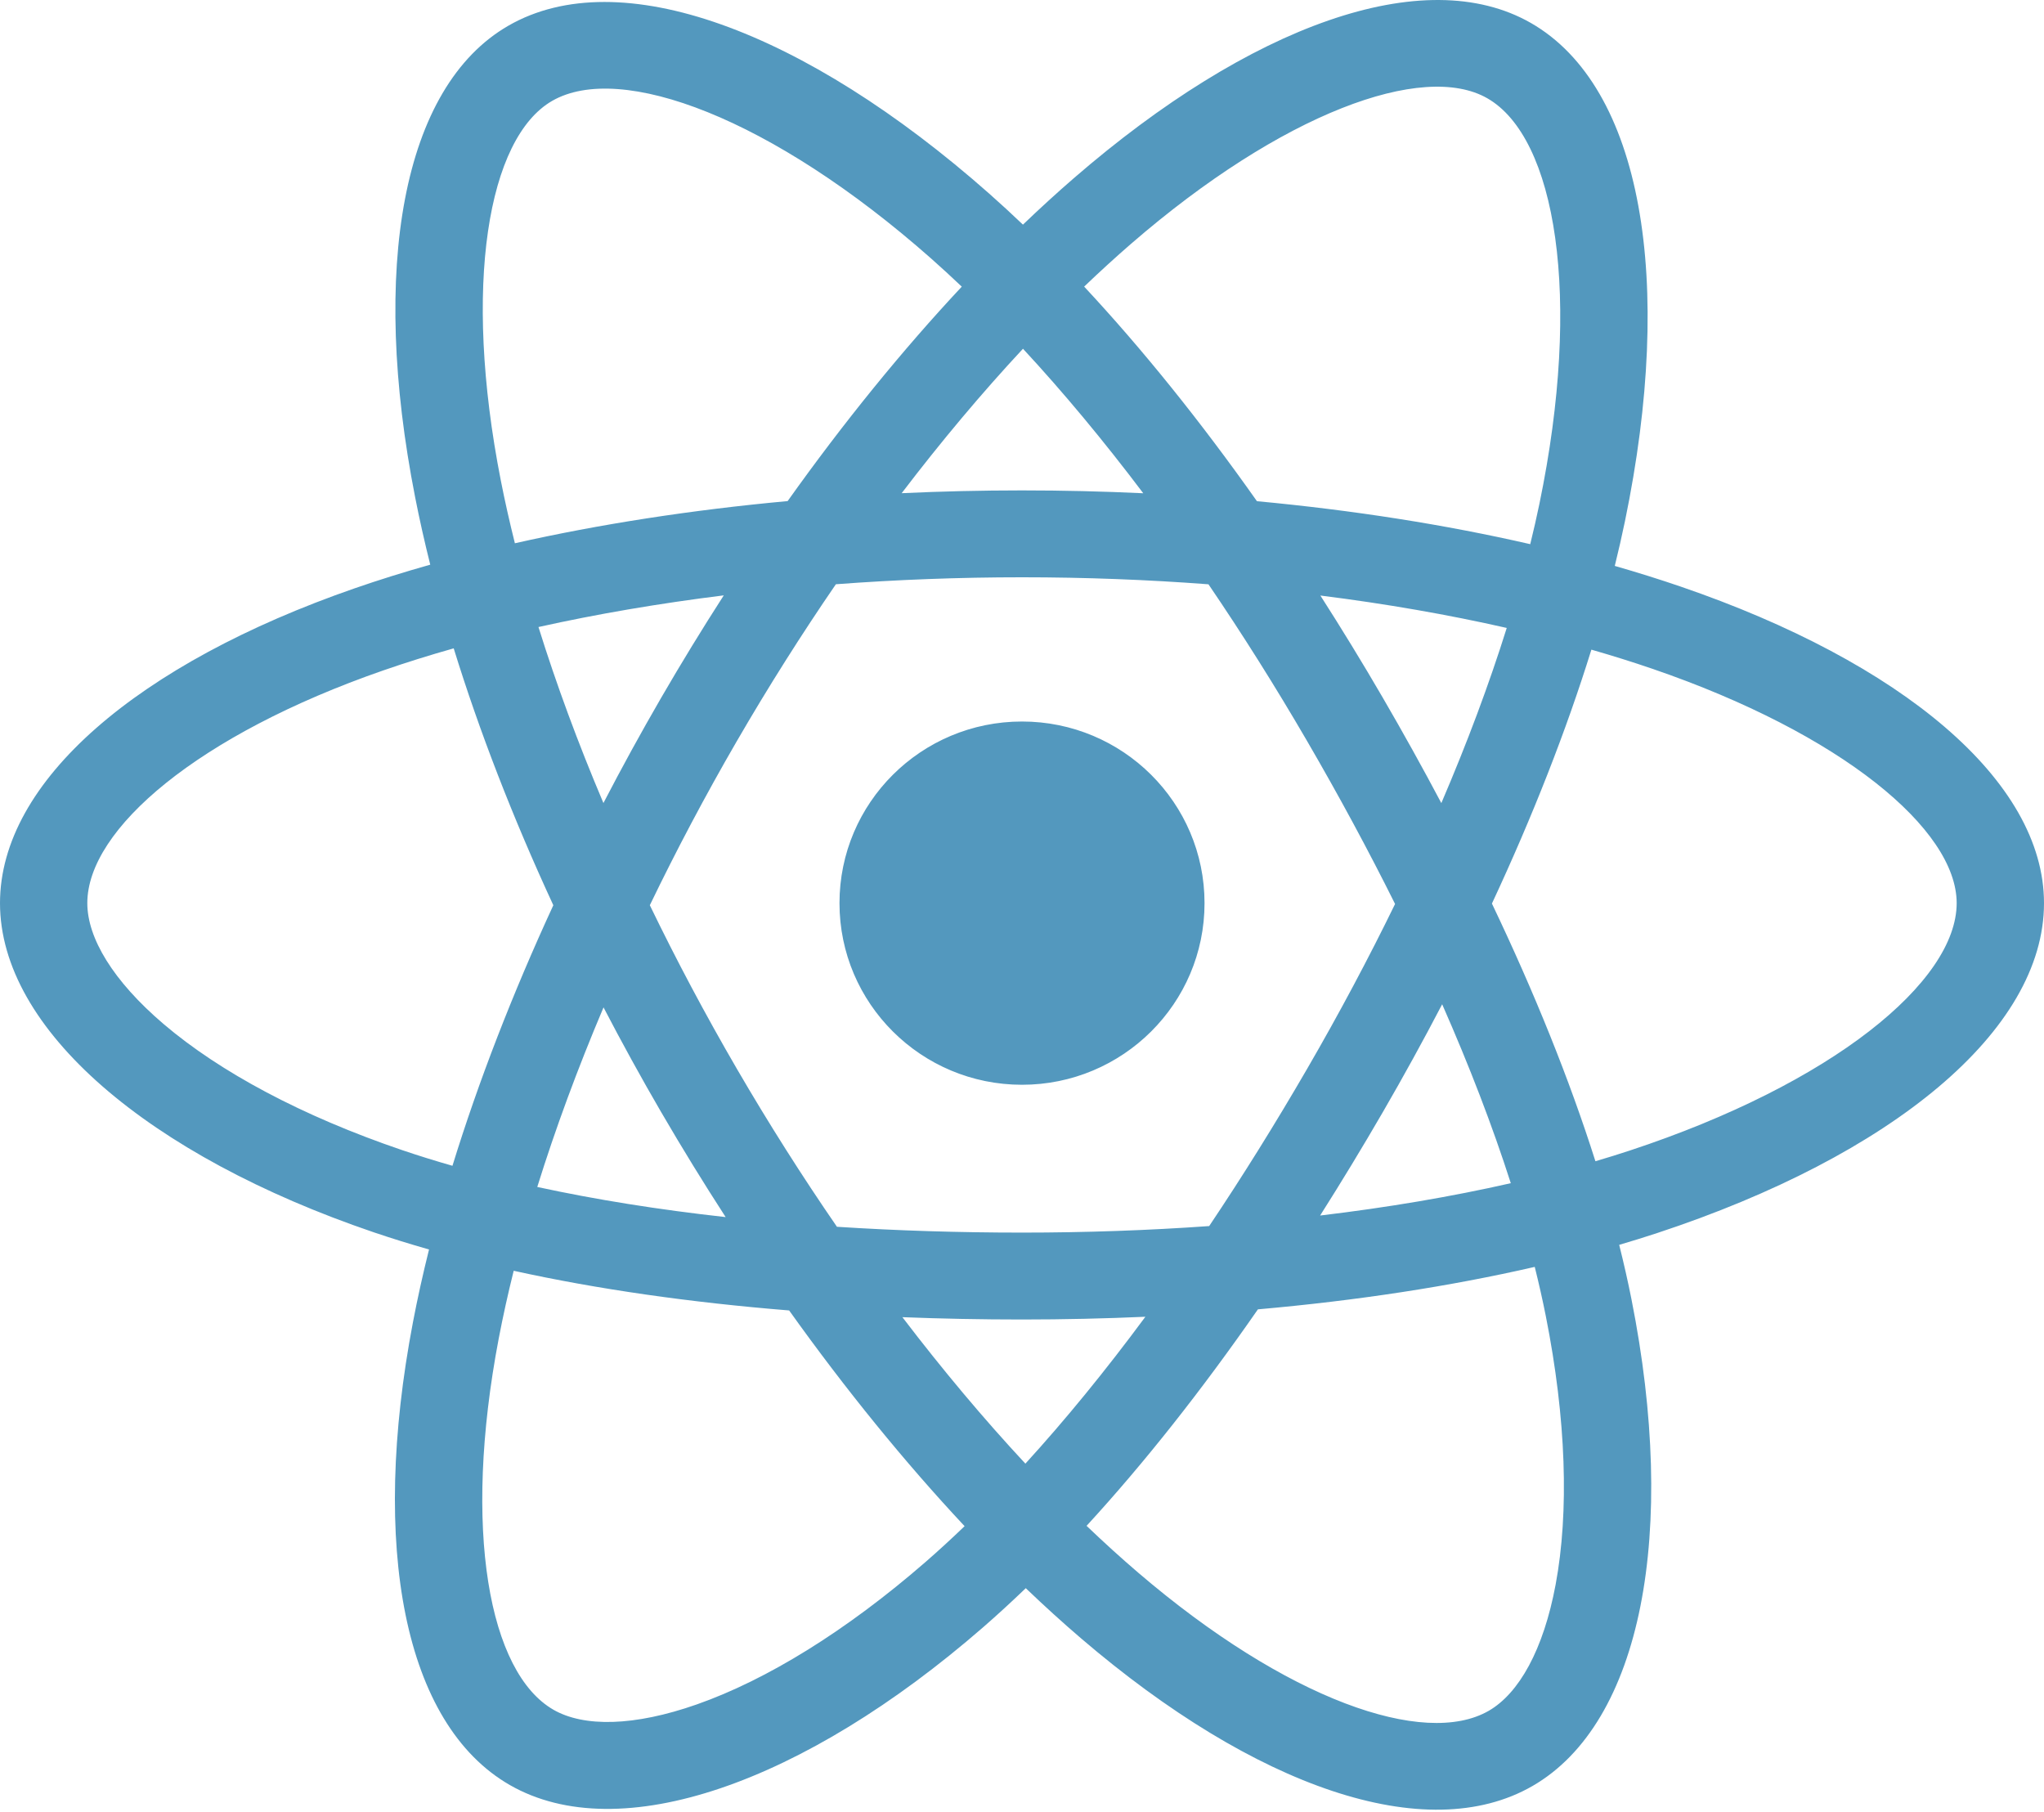
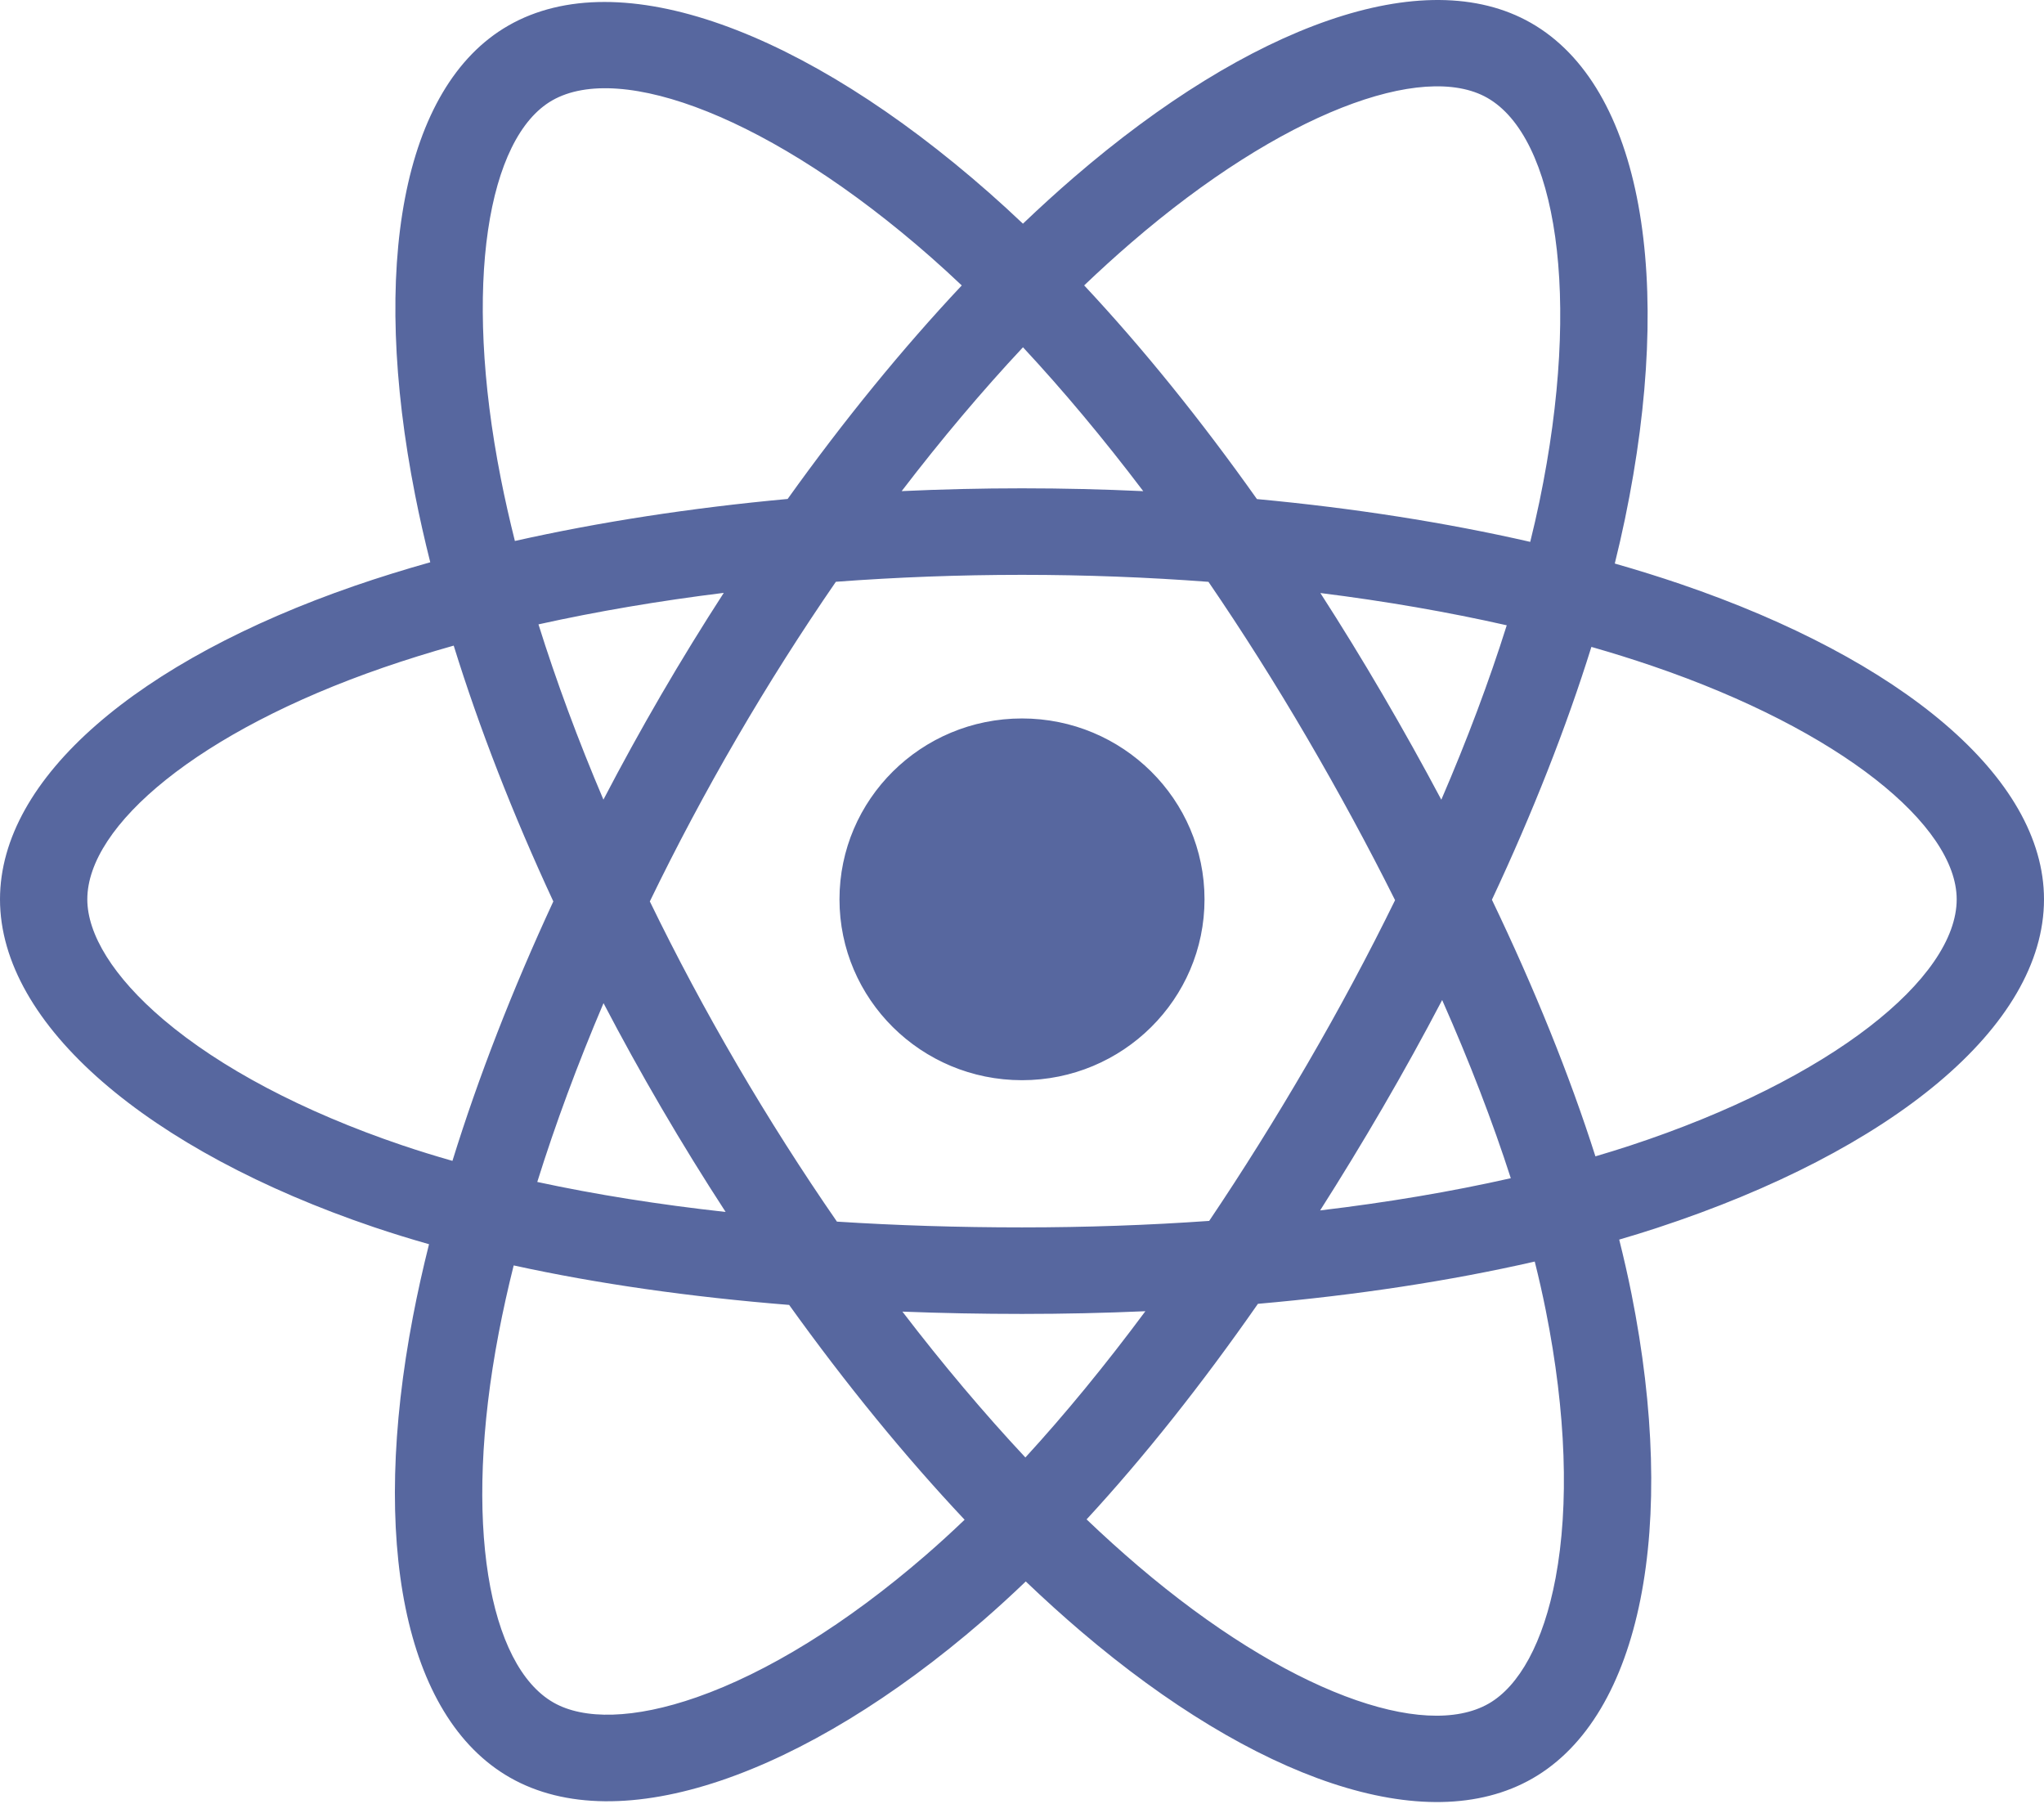
- <svg xmlns="http://www.w3.org/2000/svg" width="123" height="109" viewBox="0 0 123 109" fill="none">
-   <path d="M101.131 35.293C99.855 34.856 98.532 34.442 97.171 34.051C97.395 33.143 97.6 32.246 97.783 31.364C100.78 16.888 98.82 5.225 92.129 1.386C85.712 -2.296 75.218 1.543 64.62 10.72C63.6 11.603 62.578 12.537 61.557 13.516C60.876 12.868 60.197 12.242 59.519 11.643C48.411 1.83 37.278 -2.305 30.593 1.546C24.182 5.238 22.284 16.202 24.982 29.922C25.242 31.247 25.547 32.6 25.891 33.976C24.316 34.421 22.794 34.895 21.339 35.4C8.317 39.917 0 46.998 0 54.341C0 61.926 8.928 69.534 22.491 74.147C23.562 74.51 24.673 74.855 25.817 75.181C25.446 76.67 25.122 78.128 24.851 79.55C22.279 93.031 24.288 103.736 30.681 107.405C37.285 111.195 48.368 107.3 59.16 97.913C60.013 97.171 60.869 96.384 61.727 95.56C62.838 96.625 63.948 97.633 65.052 98.578C75.505 107.529 85.83 111.143 92.218 107.464C98.815 103.663 100.959 92.164 98.175 78.173C97.963 77.105 97.715 76.013 97.437 74.902C98.216 74.673 98.98 74.437 99.725 74.191C113.826 69.542 123 62.027 123 54.341C123 46.971 114.415 39.843 101.131 35.293ZM98.072 69.228C97.4 69.45 96.71 69.664 96.006 69.871C94.45 64.968 92.349 59.754 89.778 54.367C92.231 49.108 94.251 43.961 95.764 39.089C97.022 39.451 98.243 39.833 99.42 40.236C110.803 44.135 117.745 49.9 117.745 54.341C117.745 59.072 110.247 65.214 98.072 69.228ZM93.021 79.189C94.251 85.375 94.427 90.969 93.612 95.341C92.879 99.27 91.406 101.89 89.585 102.939C85.708 105.171 77.419 102.269 68.479 94.615C67.454 93.737 66.422 92.8 65.386 91.809C68.852 88.037 72.316 83.653 75.696 78.783C81.642 78.258 87.26 77.4 92.355 76.228C92.606 77.235 92.829 78.223 93.021 79.189ZM41.934 102.553C38.146 103.884 35.13 103.922 33.307 102.876C29.427 100.649 27.814 92.054 30.014 80.525C30.266 79.205 30.566 77.849 30.912 76.462C35.95 77.571 41.527 78.368 47.487 78.849C50.891 83.614 54.455 87.994 58.046 91.829C57.261 92.583 56.48 93.3 55.703 93.977C50.93 98.127 46.148 101.072 41.934 102.553ZM24.191 69.199C18.193 67.159 13.24 64.509 9.845 61.616C6.795 59.016 5.254 56.435 5.254 54.341C5.254 49.885 11.932 44.201 23.068 40.337C24.42 39.868 25.834 39.426 27.302 39.011C28.841 43.993 30.86 49.202 33.297 54.468C30.829 59.813 28.781 65.105 27.227 70.145C26.18 69.846 25.166 69.531 24.191 69.199ZM30.138 28.917C27.827 17.163 29.362 8.296 33.225 6.071C37.34 3.7 46.439 7.08 56.03 15.553C56.643 16.095 57.258 16.661 57.876 17.248C54.302 21.066 50.77 25.413 47.397 30.15C41.612 30.683 36.075 31.54 30.984 32.688C30.664 31.407 30.38 30.148 30.138 28.917ZM83.195 41.953C81.978 39.861 80.728 37.819 79.455 35.833C83.379 36.326 87.139 36.981 90.67 37.783C89.61 41.164 88.289 44.698 86.734 48.322C85.618 46.214 84.438 44.089 83.195 41.953ZM61.559 20.984C63.982 23.597 66.409 26.514 68.797 29.679C66.391 29.566 63.956 29.507 61.5 29.507C59.068 29.507 56.65 29.564 54.259 29.675C56.649 26.54 59.097 23.627 61.559 20.984ZM39.784 41.989C38.568 44.087 37.41 46.2 36.312 48.318C34.781 44.707 33.472 41.156 32.403 37.728C35.913 36.947 39.655 36.308 43.554 35.823C42.263 37.828 41.003 39.886 39.784 41.989V41.989ZM43.667 73.232C39.638 72.785 35.839 72.179 32.331 71.419C33.417 67.929 34.755 64.303 36.318 60.614C37.419 62.73 38.581 64.845 39.804 66.947H39.805C41.051 69.088 42.342 71.186 43.667 73.232ZM61.704 88.067C59.214 85.393 56.73 82.436 54.303 79.254C56.659 79.346 59.06 79.394 61.5 79.394C64.007 79.394 66.485 79.337 68.925 79.229C66.53 82.468 64.111 85.43 61.704 88.067ZM86.784 60.426C88.428 64.155 89.814 67.762 90.914 71.192C87.348 72.002 83.497 72.654 79.44 73.138C80.717 71.125 81.978 69.048 83.216 66.911C84.469 64.749 85.659 62.584 86.784 60.426ZM78.665 64.299C76.742 67.616 74.768 70.783 72.764 73.772C69.114 74.031 65.343 74.165 61.5 74.165C57.672 74.165 53.949 74.047 50.364 73.815C48.279 70.787 46.262 67.611 44.352 64.328H44.352C42.447 61.053 40.693 57.751 39.104 54.467C40.693 51.175 42.442 47.869 44.336 44.6L44.336 44.601C46.235 41.324 48.234 38.163 50.3 35.154C53.958 34.879 57.709 34.735 61.5 34.735H61.5C65.308 34.735 69.064 34.88 72.721 35.157C74.755 38.145 76.74 41.295 78.647 44.573C80.576 47.888 82.347 51.172 83.95 54.392C82.352 57.669 80.585 60.986 78.665 64.299ZM89.504 5.915C93.623 8.279 95.225 17.81 92.637 30.309C92.472 31.107 92.286 31.919 92.084 32.742C86.981 31.571 81.44 30.699 75.638 30.157C72.258 25.368 68.756 21.015 65.24 17.245C66.186 16.341 67.129 15.478 68.069 14.664C77.15 6.801 85.637 3.696 89.504 5.915ZM61.5 43.413C67.566 43.413 72.484 48.305 72.484 54.341C72.484 60.377 67.566 65.27 61.5 65.27C55.434 65.27 50.517 60.377 50.517 54.341C50.517 48.305 55.434 43.413 61.5 43.413Z" fill="#5398BE" />
+ <svg xmlns="http://www.w3.org/2000/svg" width="102" height="90" viewBox="0 0 102 90" fill="none">
+   <path d="M83.865 29.141C82.806 28.78 81.71 28.439 80.581 28.116C80.766 27.366 80.937 26.625 81.088 25.897C83.574 13.944 81.949 4.315 76.399 1.144C71.078 -1.896 62.376 1.274 53.587 8.851C52.742 9.58 51.894 10.352 51.047 11.16C50.483 10.625 49.919 10.108 49.357 9.614C40.146 1.511 30.913 -1.903 25.369 1.276C20.053 4.325 18.479 13.378 20.717 24.706C20.933 25.8 21.185 26.917 21.471 28.053C20.164 28.421 18.903 28.813 17.696 29.229C6.897 32.959 0 38.805 0 44.869C0 51.132 7.404 57.413 18.651 61.222C19.539 61.522 20.46 61.807 21.409 62.076C21.101 63.305 20.833 64.509 20.608 65.684C18.475 76.815 20.141 85.654 25.443 88.683C30.919 91.812 40.11 88.596 49.06 80.846C49.767 80.233 50.477 79.583 51.188 78.902C52.11 79.782 53.03 80.614 53.946 81.395C62.614 88.785 71.176 91.769 76.473 88.731C81.944 85.594 83.722 76.099 81.414 64.547C81.237 63.664 81.032 62.763 80.802 61.846C81.447 61.657 82.081 61.462 82.699 61.259C94.392 57.42 102 51.215 102 44.869C102 38.783 94.881 32.898 83.865 29.141ZM81.328 57.161C80.77 57.344 80.198 57.521 79.615 57.692C78.324 53.643 76.582 49.338 74.45 44.89C76.484 40.548 78.159 36.298 79.414 32.275C80.457 32.574 81.47 32.89 82.446 33.223C91.885 36.442 97.643 41.202 97.643 44.869C97.643 48.775 91.425 53.847 81.328 57.161ZM77.139 65.385C78.16 70.493 78.305 75.112 77.629 78.722C77.022 81.966 75.8 84.129 74.29 84.995C71.075 86.839 64.201 84.443 56.787 78.122C55.938 77.398 55.081 76.624 54.223 75.805C57.097 72.691 59.969 69.071 62.773 65.05C67.704 64.617 72.362 63.908 76.587 62.941C76.795 63.772 76.98 64.588 77.139 65.385ZM34.774 84.677C31.634 85.776 29.132 85.807 27.62 84.943C24.403 83.105 23.065 76.008 24.89 66.489C25.099 65.398 25.347 64.279 25.634 63.134C29.812 64.049 34.437 64.708 39.38 65.105C42.202 69.039 45.157 72.656 48.136 75.822C47.485 76.445 46.837 77.037 46.192 77.595C42.235 81.022 38.269 83.454 34.774 84.677ZM20.061 57.137C15.087 55.453 10.98 53.264 8.164 50.875C5.634 48.729 4.357 46.598 4.357 44.869C4.357 41.189 9.895 36.496 19.13 33.306C20.25 32.919 21.424 32.554 22.641 32.211C23.917 36.325 25.592 40.625 27.612 44.974C25.566 49.387 23.867 53.756 22.578 57.918C21.711 57.671 20.87 57.411 20.061 57.137ZM24.993 23.877C23.076 14.171 24.349 6.85 27.553 5.012C30.965 3.055 38.511 5.846 46.464 12.842C46.972 13.289 47.483 13.757 47.994 14.241C45.031 17.394 42.102 20.983 39.305 24.894C34.508 25.335 29.916 26.042 25.694 26.99C25.429 25.932 25.193 24.893 24.993 23.877ZM68.991 34.64C67.982 32.913 66.946 31.227 65.889 29.587C69.144 29.994 72.262 30.535 75.19 31.197C74.311 33.989 73.215 36.907 71.925 39.899C71 38.158 70.022 36.404 68.991 34.64ZM51.049 17.326C53.059 19.484 55.071 21.892 57.051 24.505C55.056 24.412 53.036 24.363 51 24.363C48.983 24.363 46.978 24.411 44.995 24.503C46.977 21.914 49.007 19.509 51.049 17.326ZM32.991 34.67C31.983 36.402 31.023 38.147 30.112 39.895C28.843 36.914 27.758 33.982 26.871 31.151C29.781 30.506 32.884 29.979 36.118 29.579C35.047 31.234 34.002 32.933 32.991 34.67V34.67ZM36.211 60.467C32.87 60.098 29.72 59.597 26.811 58.97C27.712 56.089 28.821 53.094 30.117 50.049C31.03 51.796 31.994 53.541 33.009 55.277H33.009C34.042 57.046 35.112 58.778 36.211 60.467ZM51.169 72.716C49.104 70.508 47.044 68.066 45.032 65.439C46.985 65.515 48.976 65.554 51 65.554C53.079 65.554 55.134 65.508 57.157 65.419C55.171 68.093 53.166 70.538 51.169 72.716ZM71.967 49.893C73.33 52.972 74.48 55.95 75.392 58.783C72.435 59.451 69.242 59.99 65.877 60.39C66.936 58.727 67.981 57.012 69.008 55.248C70.047 53.462 71.034 51.675 71.967 49.893ZM65.234 53.091C63.64 55.83 62.003 58.444 60.341 60.913C57.314 61.127 54.187 61.237 51 61.237C47.826 61.237 44.738 61.14 41.765 60.949C40.036 58.448 38.364 55.826 36.779 53.114H36.78C35.2 50.411 33.745 47.684 32.428 44.973C33.745 42.255 35.196 39.525 36.767 36.826L36.766 36.827C38.341 34.12 39.999 31.511 41.712 29.026C44.745 28.799 47.856 28.68 51 28.68H51C54.158 28.68 57.273 28.8 60.305 29.029C61.992 31.496 63.638 34.097 65.22 36.803C66.819 39.54 68.288 42.252 69.617 44.911C68.292 47.616 66.826 50.355 65.234 53.091ZM74.223 4.884C77.638 6.835 78.967 14.706 76.821 25.026C76.684 25.684 76.53 26.355 76.362 27.035C72.13 26.067 67.535 25.348 62.724 24.9C59.921 20.946 57.017 17.352 54.102 14.239C54.886 13.492 55.668 12.78 56.448 12.108C63.978 5.615 71.016 3.052 74.223 4.884ZM51 35.845C56.03 35.845 60.108 39.885 60.108 44.869C60.108 49.852 56.03 53.893 51 53.893C45.97 53.893 41.892 49.852 41.892 44.869C41.892 39.885 45.97 35.845 51 35.845Z" fill="#57679F" />
</svg>
